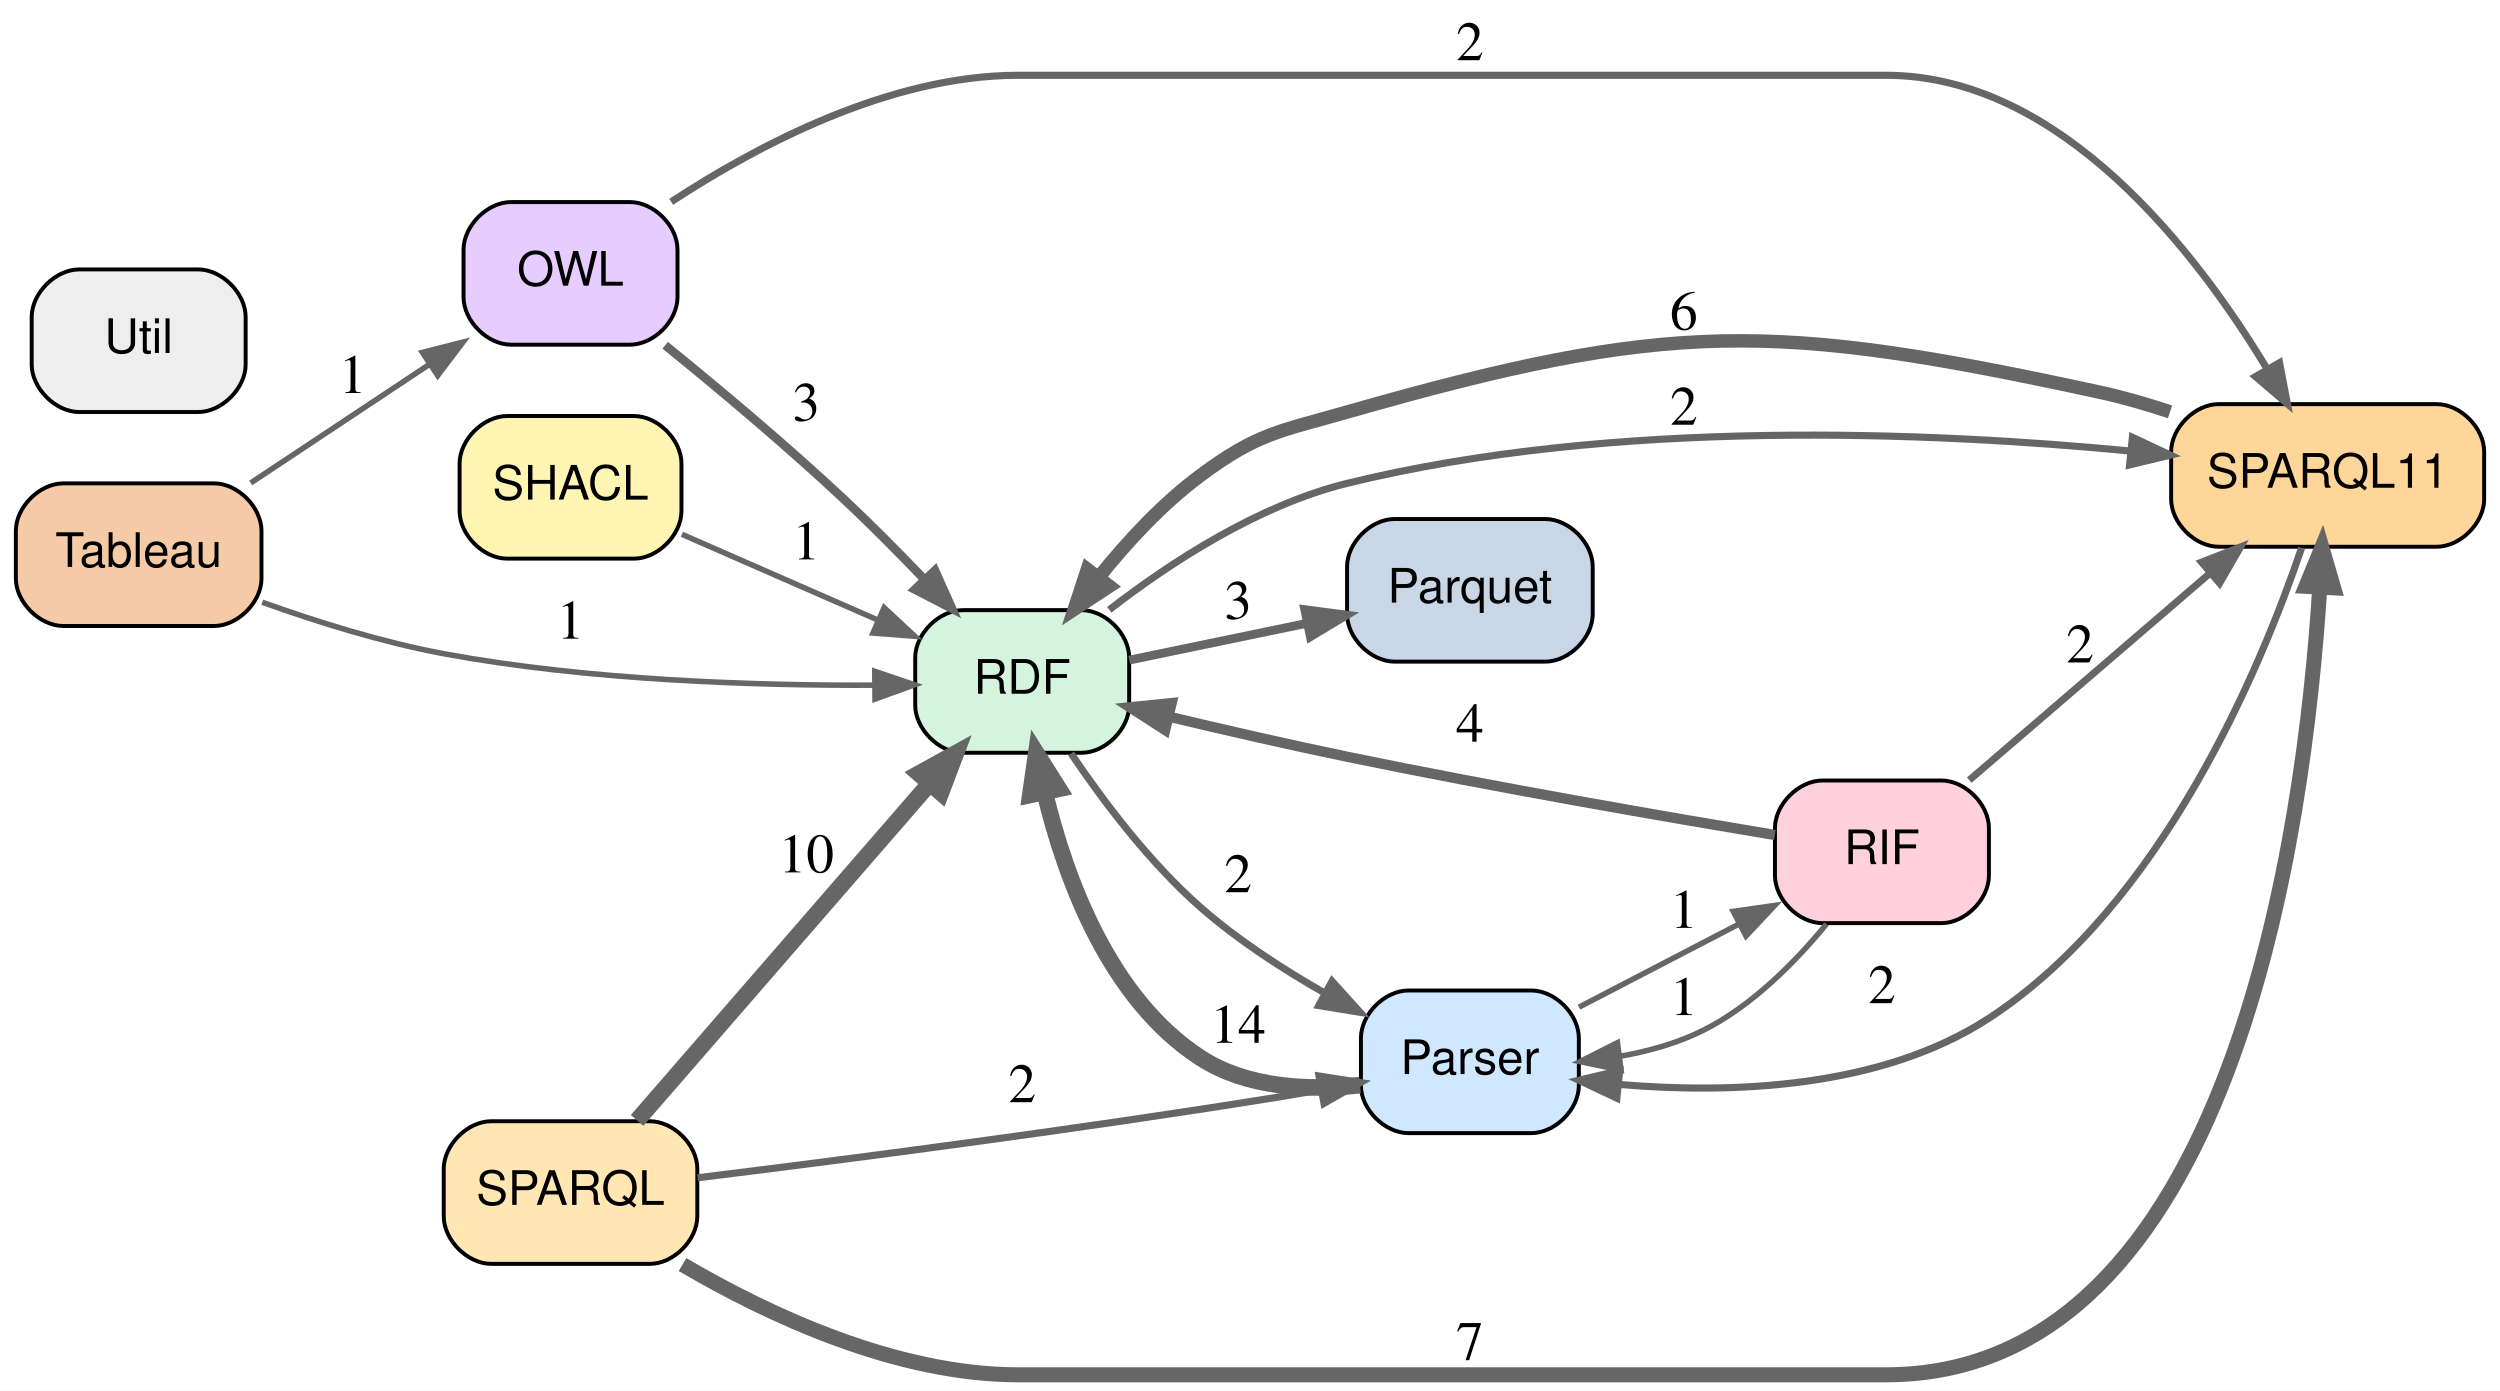
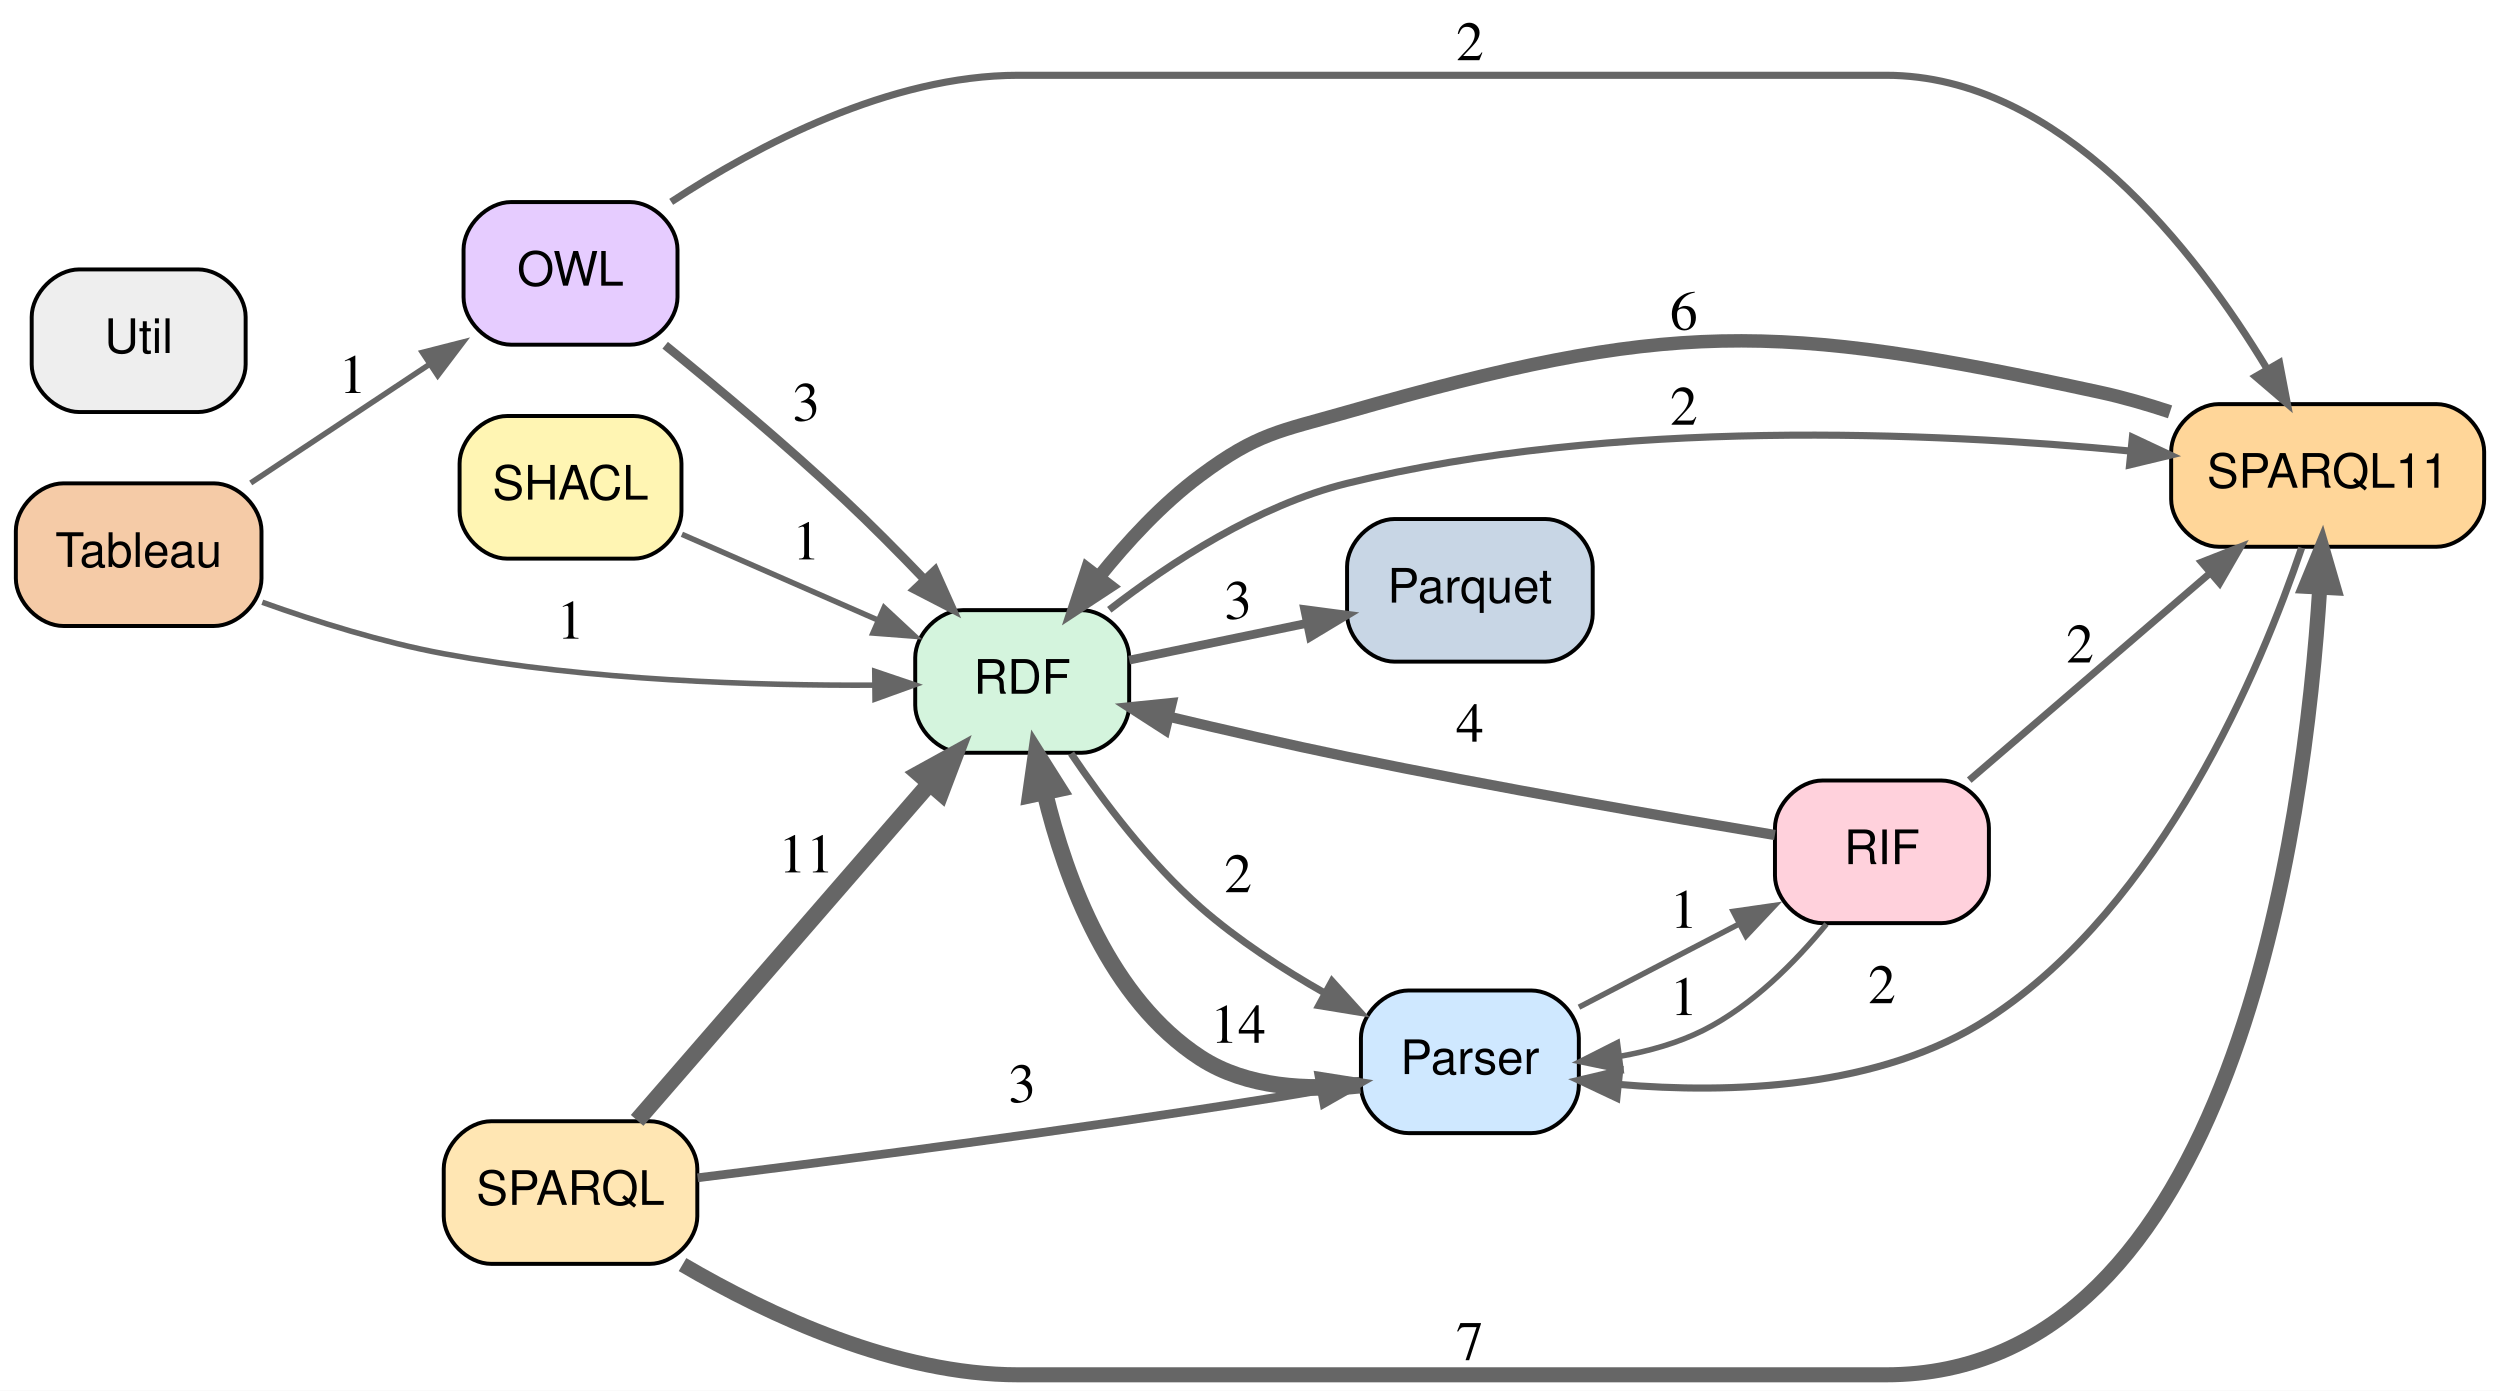
<svg xmlns="http://www.w3.org/2000/svg" width="631pt" height="351pt" viewBox="0.00 0.00 631.00 351.00">
  <g id="graph0" class="graph" transform="scale(1 1) rotate(0) translate(4 347)">
    <polygon fill="white" stroke="transparent" points="-4,4 -4,-347 627,-347 627,4 -4,4" />
    <g id="node1" class="node">
      <path fill="#e6ccff" stroke="black" d="M155,-296C155,-296 125,-296 125,-296 119,-296 113,-290 113,-284 113,-284 113,-272 113,-272 113,-266 119,-260 125,-260 125,-260 155,-260 155,-260 161,-260 167,-266 167,-272 167,-272 167,-284 167,-284 167,-290 161,-296 155,-296" />
      <text text-anchor="middle" x="140" y="-274.9" font-family="Helvetica,sans-Serif" font-size="12.00">OWL</text>
    </g>
    <g id="node4" class="node">
      <path fill="#d4f4dd" stroke="black" d="M269,-193C269,-193 239,-193 239,-193 233,-193 227,-187 227,-181 227,-181 227,-169 227,-169 227,-163 233,-157 239,-157 239,-157 269,-157 269,-157 275,-157 281,-163 281,-169 281,-169 281,-181 281,-181 281,-187 275,-193 269,-193" />
      <text text-anchor="middle" x="254" y="-171.9" font-family="Helvetica,sans-Serif" font-size="12.00">RDF</text>
    </g>
    <g id="edge1" class="edge">
      <path fill="none" stroke="#666666" stroke-width="2.2" d="M163.89,-259.86C177.34,-248.95 194.5,-234.58 209,-221 215.73,-214.7 222.74,-207.63 229.14,-200.95" />
      <polygon fill="#666666" stroke="#666666" stroke-width="2.2" points="231.98,-203.03 236.31,-193.36 226.9,-198.22 231.98,-203.03" />
      <text text-anchor="middle" x="199.5" y="-240.8" font-family="Times,serif" font-size="14.00">3</text>
    </g>
    <g id="node8" class="node">
      <path fill="#ffd699" stroke="black" d="M611,-245C611,-245 556,-245 556,-245 550,-245 544,-239 544,-233 544,-233 544,-221 544,-221 544,-215 550,-209 556,-209 556,-209 611,-209 611,-209 617,-209 623,-215 623,-221 623,-221 623,-233 623,-233 623,-239 617,-245 611,-245" />
      <text text-anchor="middle" x="583.5" y="-223.9" font-family="Helvetica,sans-Serif" font-size="12.00">SPARQL11</text>
    </g>
    <g id="edge2" class="edge">
      <path fill="none" stroke="#666666" stroke-width="1.8" d="M165.41,-296.05C187.22,-310.37 220.63,-328 253,-328 253,-328 253,-328 472,-328 516.05,-328 550.2,-283.74 568.26,-253.82" />
      <polygon fill="#666666" stroke="#666666" stroke-width="1.8" points="571.35,-255.46 573.34,-245.06 565.29,-251.95 571.35,-255.46" />
      <text text-anchor="middle" x="367" y="-331.8" font-family="Times,serif" font-size="14.00">2</text>
    </g>
    <g id="node2" class="node">
      <path fill="#c8d6e5" stroke="black" d="M386,-216C386,-216 348,-216 348,-216 342,-216 336,-210 336,-204 336,-204 336,-192 336,-192 336,-186 342,-180 348,-180 348,-180 386,-180 386,-180 392,-180 398,-186 398,-192 398,-192 398,-204 398,-204 398,-210 392,-216 386,-216" />
      <text text-anchor="middle" x="367" y="-194.9" font-family="Helvetica,sans-Serif" font-size="12.00">Parquet</text>
    </g>
    <g id="node3" class="node">
      <path fill="#cfe8ff" stroke="black" d="M382.5,-97C382.5,-97 351.5,-97 351.5,-97 345.5,-97 339.5,-91 339.5,-85 339.5,-85 339.5,-73 339.5,-73 339.5,-67 345.5,-61 351.5,-61 351.5,-61 382.5,-61 382.5,-61 388.5,-61 394.5,-67 394.5,-73 394.5,-73 394.5,-85 394.5,-85 394.5,-91 388.5,-97 382.5,-97" />
      <text text-anchor="middle" x="367" y="-75.9" font-family="Helvetica,sans-Serif" font-size="12.00">Parser</text>
    </g>
    <g id="edge3" class="edge">
      <path fill="none" stroke="#666666" stroke-width="4.2" d="M339.28,-73.11C326.16,-71.7 310.71,-72.4 299,-80 276.23,-94.79 265.06,-124.65 259.69,-146.97" />
      <polygon fill="#666666" stroke="#666666" stroke-width="4.2" points="256.06,-146.37 257.56,-156.92 263.25,-147.91 256.06,-146.37" />
      <text text-anchor="middle" x="308.5" y="-83.8" font-family="Times,serif" font-size="14.00">14</text>
    </g>
    <g id="node5" class="node">
      <path fill="#ffd1dc" stroke="black" d="M486,-150C486,-150 456,-150 456,-150 450,-150 444,-144 444,-138 444,-138 444,-126 444,-126 444,-120 450,-114 456,-114 456,-114 486,-114 486,-114 492,-114 498,-120 498,-126 498,-126 498,-138 498,-138 498,-144 492,-150 486,-150" />
      <text text-anchor="middle" x="471" y="-128.9" font-family="Helvetica,sans-Serif" font-size="12.00">RIF</text>
    </g>
    <g id="edge4" class="edge">
      <path fill="none" stroke="#666666" stroke-width="1.4" d="M394.53,-92.79C406.91,-99.22 421.8,-106.95 435.07,-113.85" />
      <polygon fill="#666666" stroke="#666666" stroke-width="1.4" points="433.47,-116.96 443.95,-118.47 436.69,-110.75 433.47,-116.96" />
      <text text-anchor="middle" x="421" y="-112.8" font-family="Times,serif" font-size="14.00">1</text>
    </g>
    <g id="edge5" class="edge">
      <path fill="none" stroke="#666666" stroke-width="2.2" d="M281.02,-180.39C294.35,-183.15 310.88,-186.58 325.8,-189.67" />
      <polygon fill="#666666" stroke="#666666" stroke-width="2.2" points="325.31,-193.14 335.82,-191.75 326.73,-186.29 325.31,-193.14" />
      <text text-anchor="middle" x="308.5" y="-190.8" font-family="Times,serif" font-size="14.00">3</text>
    </g>
    <g id="edge6" class="edge">
      <path fill="none" stroke="#666666" stroke-width="1.8" d="M266.34,-156.82C274.43,-144.83 286.13,-129.3 299,-118 308.4,-109.75 319.82,-102.34 330.53,-96.26" />
      <polygon fill="#666666" stroke="#666666" stroke-width="1.8" points="332.21,-99.34 339.32,-91.48 328.86,-93.19 332.21,-99.34" />
      <text text-anchor="middle" x="308.5" y="-121.8" font-family="Times,serif" font-size="14.00">2</text>
    </g>
    <g id="edge7" class="edge">
      <path fill="none" stroke="#666666" stroke-width="1.8" d="M275.98,-193.09C291.42,-205.04 313.53,-219.47 336,-225 403.07,-241.5 483.53,-237.99 533.86,-233.14" />
      <polygon fill="#666666" stroke="#666666" stroke-width="1.8" points="534.22,-236.63 543.81,-232.13 533.51,-229.66 534.22,-236.63" />
      <text text-anchor="middle" x="421" y="-239.8" font-family="Times,serif" font-size="14.00">2</text>
    </g>
    <g id="edge8" class="edge">
      <path fill="none" stroke="#666666" stroke-width="1.4" d="M457,-113.77C449.15,-104.19 438.29,-93.2 426,-87 419.52,-83.74 412.15,-81.67 404.88,-80.39" />
      <polygon fill="#666666" stroke="#666666" stroke-width="1.4" points="405.16,-76.89 394.78,-79.05 404.24,-83.83 405.16,-76.89" />
      <text text-anchor="middle" x="421" y="-90.8" font-family="Times,serif" font-size="14.00">1</text>
    </g>
    <g id="edge9" class="edge">
      <path fill="none" stroke="#666666" stroke-width="2.6" d="M443.98,-136.24C416.93,-140.74 373.38,-148.27 336,-156 321.2,-159.06 304.97,-162.79 290.95,-166.13" />
      <polygon fill="#666666" stroke="#666666" stroke-width="2.6" points="290.09,-162.74 281.19,-168.48 291.73,-169.55 290.09,-162.74" />
      <text text-anchor="middle" x="367" y="-159.8" font-family="Times,serif" font-size="14.00">4</text>
    </g>
    <g id="edge10" class="edge">
      <path fill="none" stroke="#666666" stroke-width="1.8" d="M493.04,-150.09C510.25,-164.88 534.75,-185.95 553.76,-202.29" />
      <polygon fill="#666666" stroke="#666666" stroke-width="1.8" points="551.67,-205.11 561.53,-208.97 556.23,-199.8 551.67,-205.11" />
      <text text-anchor="middle" x="521" y="-179.8" font-family="Times,serif" font-size="14.00">2</text>
    </g>
    <g id="node6" class="node">
      <path fill="#fff5b3" stroke="black" d="M156,-242C156,-242 124,-242 124,-242 118,-242 112,-236 112,-230 112,-230 112,-218 112,-218 112,-212 118,-206 124,-206 124,-206 156,-206 156,-206 162,-206 168,-212 168,-218 168,-218 168,-230 168,-230 168,-236 162,-242 156,-242" />
      <text text-anchor="middle" x="140" y="-220.9" font-family="Helvetica,sans-Serif" font-size="12.00">SHACL</text>
    </g>
    <g id="edge11" class="edge">
      <path fill="none" stroke="#666666" stroke-width="1.4" d="M168.11,-212.14C182.91,-205.66 201.41,-197.57 217.36,-190.59" />
      <polygon fill="#666666" stroke="#666666" stroke-width="1.4" points="219.15,-193.63 226.91,-186.41 216.34,-187.22 219.15,-193.63" />
      <text text-anchor="middle" x="199.5" y="-205.8" font-family="Times,serif" font-size="14.00">1</text>
    </g>
    <g id="node7" class="node">
      <path fill="#ffe6b3" stroke="black" d="M160,-64C160,-64 120,-64 120,-64 114,-64 108,-58 108,-52 108,-52 108,-40 108,-40 108,-34 114,-28 120,-28 120,-28 160,-28 160,-28 166,-28 172,-34 172,-40 172,-40 172,-52 172,-52 172,-58 166,-64 160,-64" />
      <text text-anchor="middle" x="140" y="-42.9" font-family="Helvetica,sans-Serif" font-size="12.00">SPARQL</text>
    </g>
    <g id="edge12" class="edge">
-       <path fill="none" stroke="#666666" stroke-width="1.8" d="M172.08,-49.73C207.49,-54.09 267.03,-61.77 318,-70 321.69,-70.6 325.53,-71.25 329.37,-71.93" />
-       <polygon fill="#666666" stroke="#666666" stroke-width="1.8" points="328.92,-75.41 339.38,-73.76 330.17,-68.52 328.92,-75.41" />
-       <text text-anchor="middle" x="254" y="-68.8" font-family="Times,serif" font-size="14.00">2</text>
+       <path fill="none" stroke="#666666" stroke-width="2.2" d="M172.08,-49.73C207.49,-54.09 267.03,-61.77 318,-70 321.69,-70.6 325.53,-71.25 329.37,-71.93" />
+       <polygon fill="#666666" stroke="#666666" stroke-width="2.2" points="328.92,-75.41 339.38,-73.76 330.17,-68.52 328.92,-75.41" />
+       <text text-anchor="middle" x="254" y="-68.8" font-family="Times,serif" font-size="14.00">3</text>
    </g>
    <g id="edge13" class="edge">
      <path fill="none" stroke="#666666" stroke-width="4.2" d="M156.81,-64.21C176.07,-86.39 208.74,-124.02 230.59,-149.19" />
      <polygon fill="#666666" stroke="#666666" stroke-width="4.2" points="227.94,-151.74 237.27,-156.88 233.49,-146.92 227.94,-151.74" />
-       <text text-anchor="middle" x="199.5" y="-126.8" font-family="Times,serif" font-size="14.00">10</text>
+       <text text-anchor="middle" x="199.5" y="-126.8" font-family="Times,serif" font-size="14.00">11</text>
    </g>
    <g id="edge14" class="edge">
      <path fill="none" stroke="#666666" stroke-width="3.8" d="M168.27,-27.82C190.2,-14.96 222.31,0 253,0 253,0 253,0 472,0 559.45,0 577.71,-137.89 581.51,-198.73" />
      <polygon fill="#666666" stroke="#666666" stroke-width="3.8" points="578.02,-199.01 582.05,-208.81 585.01,-198.63 578.02,-199.01" />
      <text text-anchor="middle" x="367" y="-3.8" font-family="Times,serif" font-size="14.00">7</text>
    </g>
    <g id="edge15" class="edge">
      <path fill="none" stroke="#666666" stroke-width="1.8" d="M576.93,-208.73C566.68,-178.49 541.77,-118.55 498,-90 470.5,-72.06 432.45,-70.91 404.63,-73.29" />
      <polygon fill="#666666" stroke="#666666" stroke-width="1.8" points="404.09,-69.83 394.5,-74.35 404.81,-76.79 404.09,-69.83" />
      <text text-anchor="middle" x="471" y="-93.8" font-family="Times,serif" font-size="14.00">2</text>
    </g>
    <g id="edge16" class="edge">
      <path fill="none" stroke="#666666" stroke-width="3.4" d="M543.72,-243.05C537.86,-244.99 531.83,-246.74 526,-248 443.45,-265.91 417.22,-266.22 336,-243 318.77,-238.07 313.39,-237.68 299,-227 289.4,-219.88 280.52,-210.28 273.29,-201.26" />
      <polygon fill="#666666" stroke="#666666" stroke-width="3.4" points="276.01,-199.04 267.15,-193.23 270.45,-203.3 276.01,-199.04" />
      <text text-anchor="middle" x="421" y="-263.8" font-family="Times,serif" font-size="14.00">6</text>
    </g>
    <g id="node9" class="node">
      <path fill="#f5cba7" stroke="black" d="M50,-225C50,-225 12,-225 12,-225 6,-225 0,-219 0,-213 0,-213 0,-201 0,-201 0,-195 6,-189 12,-189 12,-189 50,-189 50,-189 56,-189 62,-195 62,-201 62,-201 62,-213 62,-213 62,-219 56,-225 50,-225" />
      <text text-anchor="middle" x="31" y="-203.9" font-family="Helvetica,sans-Serif" font-size="12.00">Tableau</text>
    </g>
    <g id="edge17" class="edge">
      <path fill="none" stroke="#666666" stroke-width="1.4" d="M59.28,-225.1C73.05,-234.24 89.89,-245.41 104.54,-255.14" />
      <polygon fill="#666666" stroke="#666666" stroke-width="1.4" points="102.61,-258.05 112.88,-260.67 106.48,-252.22 102.61,-258.05" />
      <text text-anchor="middle" x="85" y="-247.8" font-family="Times,serif" font-size="14.00">1</text>
    </g>
    <g id="edge18" class="edge">
      <path fill="none" stroke="#666666" stroke-width="1.4" d="M62.2,-194.99C75.95,-190.06 92.57,-184.86 108,-182 144.53,-175.24 187.06,-173.94 216.58,-174.06" />
      <polygon fill="#666666" stroke="#666666" stroke-width="1.4" points="216.79,-177.56 226.83,-174.16 216.86,-170.56 216.79,-177.56" />
      <text text-anchor="middle" x="140" y="-185.8" font-family="Times,serif" font-size="14.00">1</text>
    </g>
    <g id="node10" class="node">
      <path fill="#eeeeee" stroke="black" d="M46,-279C46,-279 16,-279 16,-279 10,-279 4,-273 4,-267 4,-267 4,-255 4,-255 4,-249 10,-243 16,-243 16,-243 46,-243 46,-243 52,-243 58,-249 58,-255 58,-255 58,-267 58,-267 58,-273 52,-279 46,-279" />
      <text text-anchor="middle" x="31" y="-257.9" font-family="Helvetica,sans-Serif" font-size="12.00">Util</text>
    </g>
  </g>
</svg>
